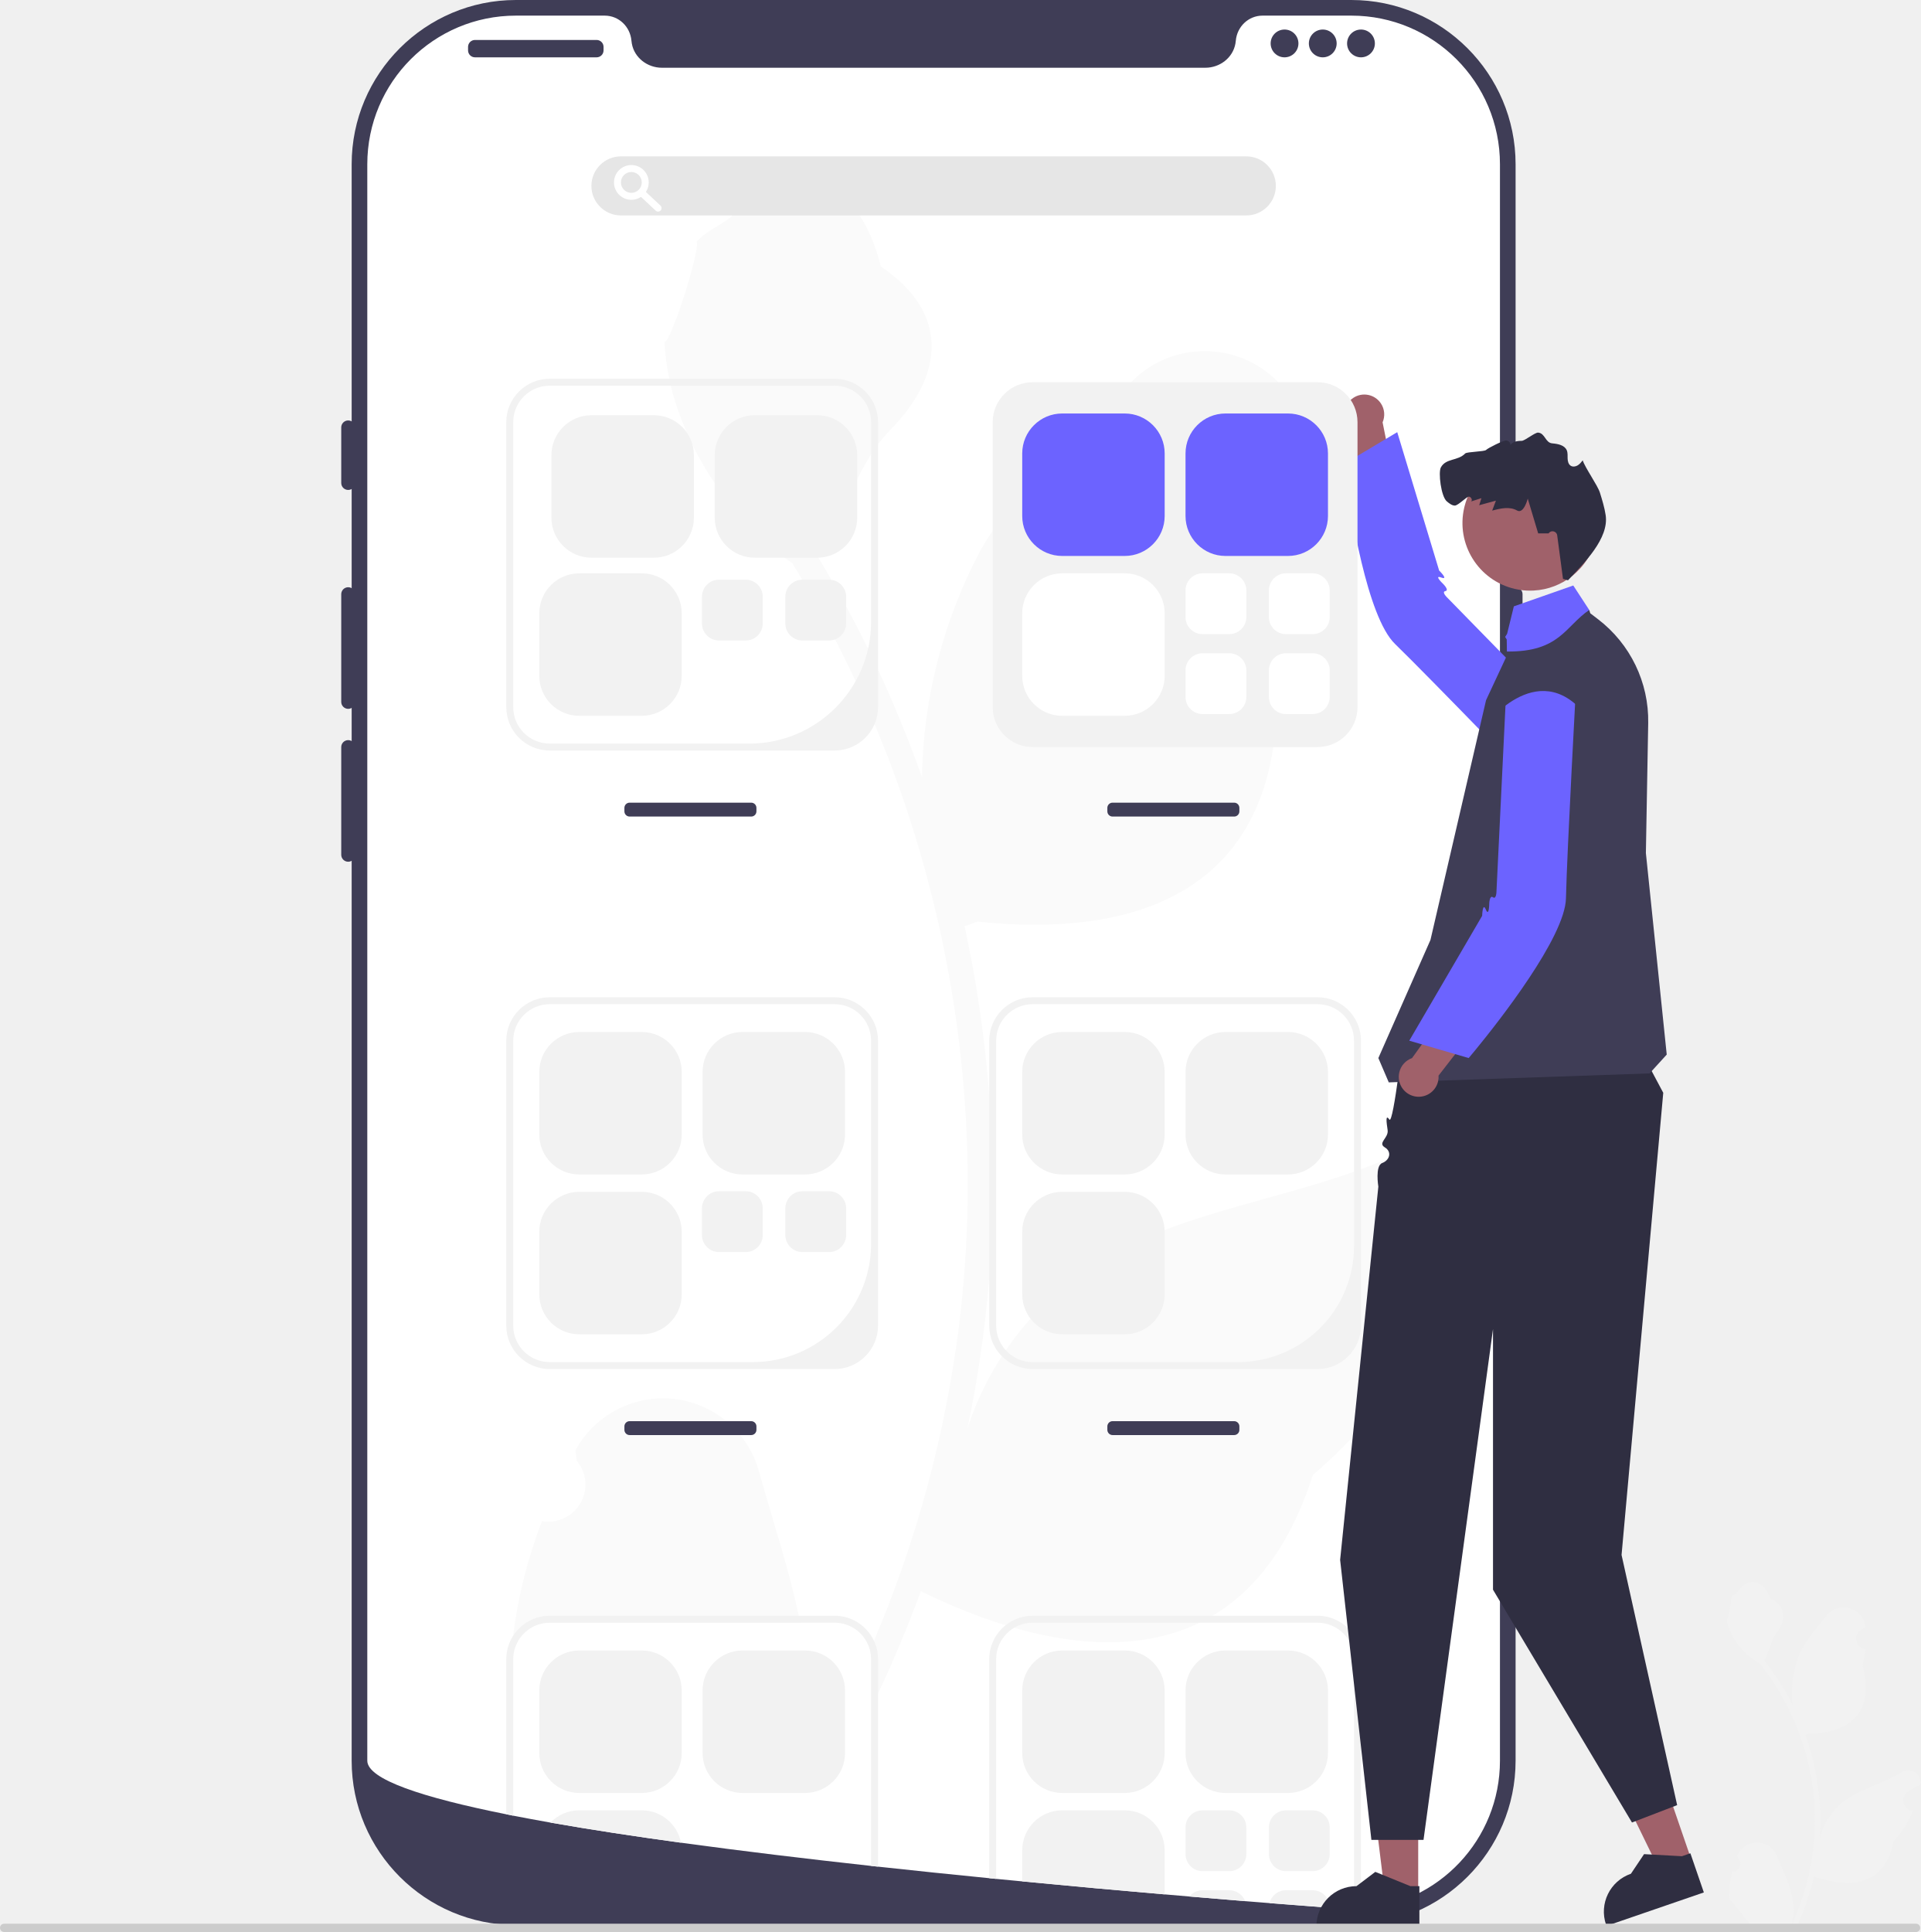
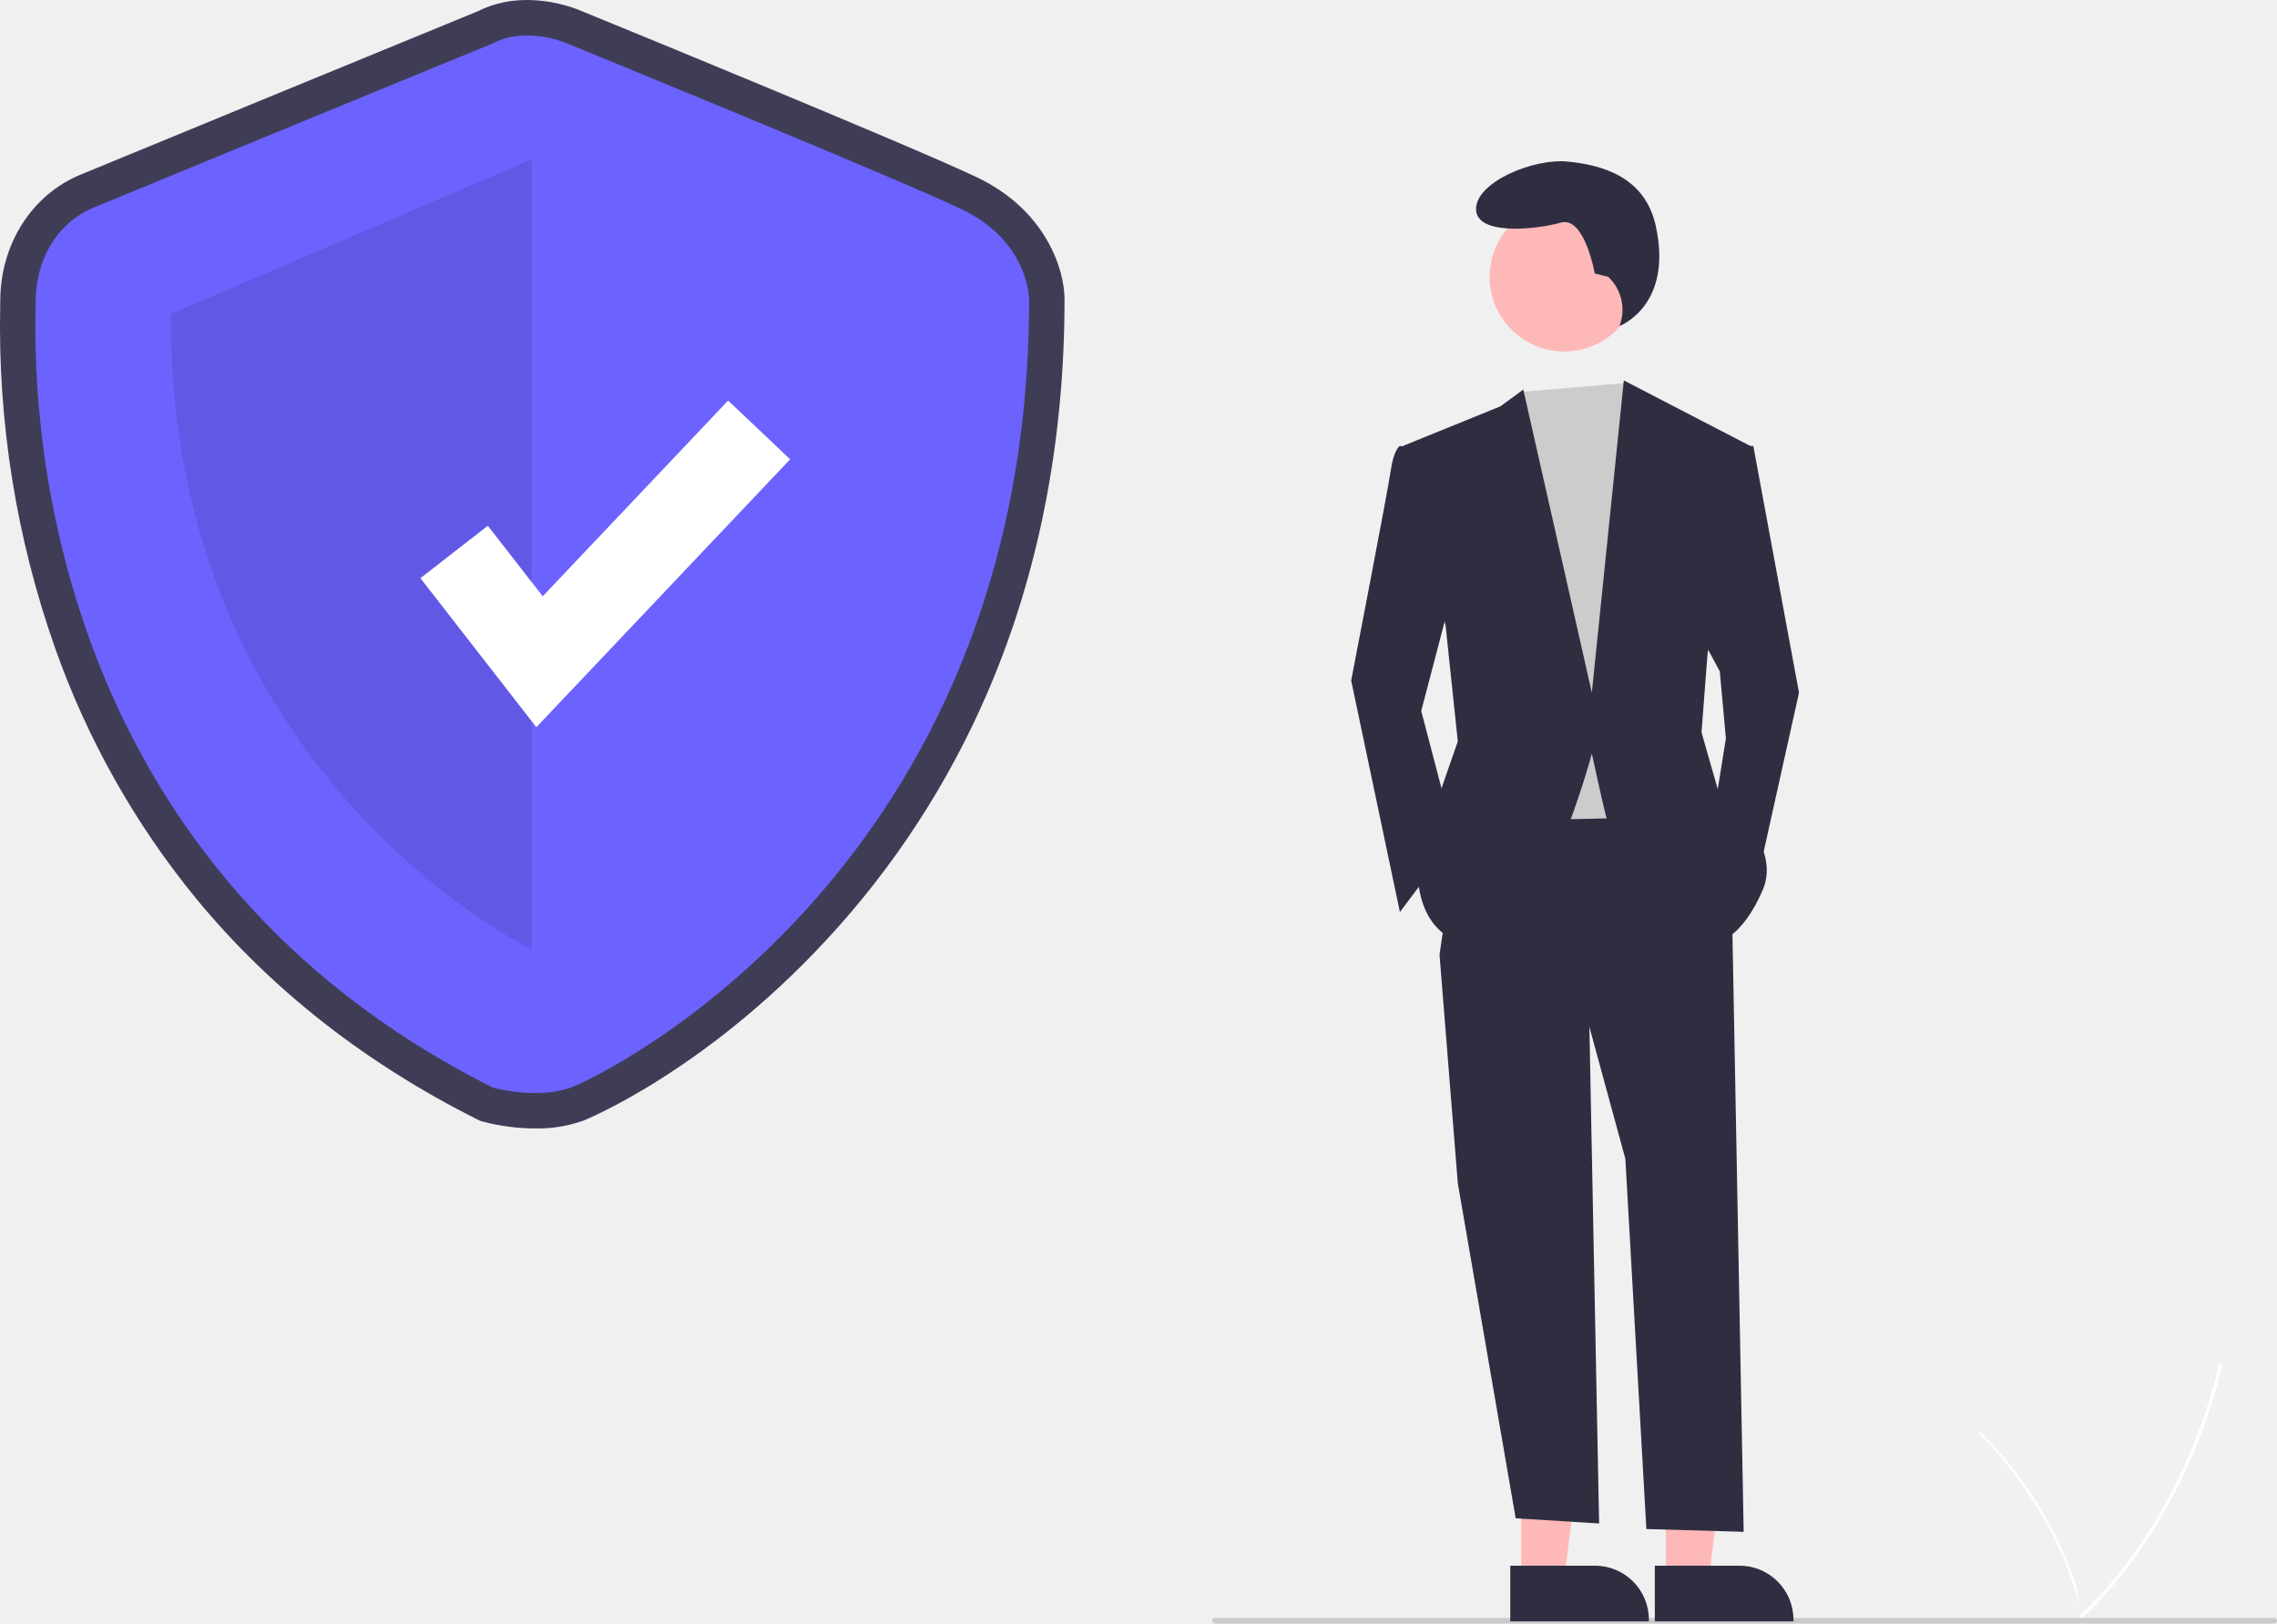
- <svg xmlns="http://www.w3.org/2000/svg" width="552.81" height="556.013" viewBox="0 0 552.81 556.013">
-   <path d="M388.939,554H148.491c-26.068,0-47.276-21.208-47.276-47.276V47.276C101.215,21.208,122.423,0,148.491,0h240.449c26.067,0,47.275,21.208,47.275,47.276V506.724c0,26.068-21.208,47.276-47.275,47.276Z" fill="#3f3d56" />
-   <path d="M436.215,169c-1.103,0-2,.897-2,2v64c0,1.103,.897,2,2,2s2-.897,2-2v-64c0-1.103-.897-2-2-2Z" fill="#3f3d56" />
-   <path d="M431.715,47.276V506.716c0,22.69-17.66,41.25-39.99,42.69h-.01c-.33,.02-.66,.04-1,.05-.59,.03-1.18,.04-1.78,.04,0,0-2.2-.16-6.22-.46-4.06-.3-9.97-.75-17.34-1.34-2.21-.17-4.54-.36-7-.56-4.9-.4-10.28-.84-16.05-1.34-2.3-.19-4.68-.4-7.11-.61-12.42-1.07-26.33-2.32-41-3.74-2.48-.23-4.98-.47-7.5-.72-.66-.07-1.33-.13-2-.2-10.46-1.03-21.21-2.14-32-3.32-.67-.07-1.34-.14-2-.21-18.59-2.05-37.25-4.28-54.71-6.68-13.43-1.84-26.15-3.78-37.57-5.79-3.72-.66-7.3-1.32-10.72-1.99-.67-.13-1.34-.26-2-.4-24.17-4.84-40-10.06-40-15.42V47.276c0-23.63,19.15-42.78,42.78-42.78h25.54c4.08,0,7.36,3.18,7.71,7.25,.03,.27,.06,.54,.11,.81,.74,4.09,4.49,6.94,8.65,6.94h156.42c4.16,0,7.91-2.85,8.65-6.94,.05-.27,.08-.54,.11-.81,.35-4.07,3.63-7.25,7.71-7.25h25.54c23.63,0,42.78,19.15,42.78,42.78Z" fill="#fff" />
-   <path d="M229.895,465c.15,.67,.28,1.33,.41,2h-72.09c-4.66,0-8.62,3.05-9.99,7.26-.27-.44-.55-.88-.82-1.32v-.01c.08-.7,.16-1.4,.25-2.1,1.43-11.31,4.23-22.42,8.34-33.06,5.81,1,11.34-2.9,12.35-8.71,.53-3.1-.33-6.29-2.36-8.7l-.36-2.97,.37-.66c7.95-13.71,25.51-18.37,39.21-10.42,6.51,3.77,11.28,9.96,13.27,17.22,3.78,13.71,8.48,27.55,11.42,41.47Z" fill="#fafafa" />
-   <path d="M423.995,352.05l-.18,.65c-3.91,1.05-7.75,2.34-11.49,3.86-2.14,.88-4.25,1.83-6.33,2.86-7.16,3.58-10.06,12.28-6.47,19.44,1.81,3.63,5.07,6.33,8.98,7.45l.28,.08,.6,.17c-8.26,14.35-18.92,27.18-31.52,37.92-18.15,57.01-65.28,56.71-112.81,33.47l-.03-.01c-3.66,10-7.77,19.81-12.31,29.43-.66,1.39-1.32,2.77-2,4.15v-14.02c0-.9-.11-1.78-.33-2.61,.4-.89,.78-1.78,1.16-2.68,12.21-28.72,20.45-59.07,24.41-90.2,1.53-12.15,2.38-24.37,2.55-36.61,.13-10.03-.19-20.05-.94-30.05-4.16-54.28-21.13-106.8-49.53-153.25-15.19-10.95-26.66-26.3-32.86-43.97-2.26-6.35-3.58-13-3.93-19.74,1.81,.48,10.44-26.91,9.26-28.8,3.06-3.57,7.89-4.93,11.17-8.37,16.3-17.14,35.08-11.42,41.87,15.5,20.04,13.49,18,31.43,2.7,47.01-9.73,9.91-12.75,24.59-21.55,35.4,.63,1.06,1.3,2.1,1.93,3.16,11.56,19.46,21.18,40,28.73,61.34,.38-22.79,6.16-45.17,16.87-65.29,10.64-18.67,28.03-33.33,43.65-48.67,11.56-11.52,30.28-11.49,41.8,.07,5.53,5.55,8.63,13.07,8.63,20.9l-.02,.76c-2.14,.88-4.25,1.83-6.33,2.86-7.16,3.58-10.05,12.29-6.47,19.44,1.81,3.63,5.07,6.34,8.98,7.45l.28,.08c-1.62,7.13-3.77,14.12-6.45,20.92,8.88,69.03-31.51,88.69-84.94,83.08-1.26,.46-2.48,.92-3.73,1.34,6.52,29.95,9.11,60.63,7.71,91.24-.88,18.06-3.22,36.02-6.99,53.7l.17-.62c6.36-19.39,19.21-35.99,36.39-47,25.49-16.07,59-18.95,85.84-31.07,8.29-3.96,18.21-.45,22.17,7.84,1.7,3.55,2.08,7.58,1.08,11.39Z" fill="#fafafa" />
-   <path d="M100.215,121c-1.103,0-2,.897-2,2v16c0,1.103,.897,2,2,2s2-.897,2-2v-16c0-1.103-.897-2-2-2Z" fill="#3f3d56" />
-   <path d="M100.215,169c-1.103,0-2,.897-2,2v31c0,1.103,.897,2,2,2s2-.897,2-2v-31c0-1.103-.897-2-2-2Z" fill="#3f3d56" />
-   <path d="M100.215,213c-1.103,0-2,.897-2,2v31c0,1.103,.897,2,2,2s2-.897,2-2v-31c0-1.103-.897-2-2-2Z" fill="#3f3d56" />
-   <rect x="134.715" y="11.5" width="39" height="5" rx="2" ry="2" fill="#3f3d56" />
-   <circle cx="369.715" cy="12.5" r="4" fill="#3f3d56" />
-   <circle cx="380.715" cy="12.5" r="4" fill="#3f3d56" />
-   <circle cx="391.715" cy="12.5" r="4" fill="#3f3d56" />
-   <path d="M358.715,62H178.715c-4.687,0-8.5-3.813-8.5-8.5s3.813-8.5,8.5-8.5h180c4.687,0,8.5,3.813,8.5,8.5s-3.813,8.5-8.5,8.5Z" fill="#e6e6e6" />
-   <path d="M181.715,57.5c-2.757,0-5-2.243-5-5s2.243-5,5-5,5,2.243,5,5-2.243,5-5,5Zm0-8c-1.654,0-3,1.346-3,3s1.346,3,3,3,3-1.346,3-3-1.346-3-3-3Z" fill="#fff" />
-   <path d="M189.408,60.898c-.245,0-.491-.089-.684-.271l-4.693-4.398c-.403-.377-.424-1.01-.046-1.413,.377-.404,1.01-.424,1.413-.046l4.693,4.398c.403,.377,.424,1.01,.046,1.413-.197,.21-.463,.316-.729,.316Z" fill="#fff" />
-   <path d="M181.215,231c-.827,0-1.5,.673-1.5,1.5v1c0,.827,.673,1.5,1.5,1.5h35c.827,0,1.5-.673,1.5-1.5v-1c0-.827-.673-1.5-1.5-1.5h-35Z" fill="#3f3d56" />
-   <path d="M240.215,216h-82c-6.893,0-12.5-5.607-12.5-12.5V121.5c0-6.893,5.607-12.5,12.5-12.5h82c6.893,0,12.5,5.607,12.5,12.5v82c0,6.893-5.607,12.5-12.5,12.5Zm-82-105c-5.799,0-10.5,4.701-10.5,10.5v82c0,5.799,4.701,10.5,10.5,10.5h57.439c19.364,0,35.061-15.697,35.061-35.061v-57.439c0-5.799-4.701-10.5-10.5-10.5h-82Z" fill="#f2f2f2" />
-   <g>
-     <path d="M170.215,119.5c-6.341,0-11.5,5.159-11.5,11.5v18c0,6.341,5.159,11.5,11.5,11.5h18c6.341,0,11.5-5.159,11.5-11.5v-18c0-6.341-5.159-11.5-11.5-11.5h-18Z" fill="#f2f2f2" />
-     <path d="M217.215,119.5c-6.341,0-11.5,5.159-11.5,11.5v18c0,6.341,5.159,11.5,11.5,11.5h18c6.341,0,11.5-5.159,11.5-11.5v-18c0-6.341-5.159-11.5-11.5-11.5h-18Z" fill="#f2f2f2" />
-     <path d="M166.715,165c-6.341,0-11.5,5.159-11.5,11.5v18c0,6.341,5.159,11.5,11.5,11.5h18c6.341,0,11.5-5.159,11.5-11.5v-18c0-6.341-5.159-11.5-11.5-11.5h-18Z" fill="#f2f2f2" />
-   </g>
-   <path d="M320.215,231c-.827,0-1.5,.673-1.5,1.5v1c0,.827,.673,1.5,1.5,1.5h35c.827,0,1.5-.673,1.5-1.5v-1c0-.827-.673-1.5-1.5-1.5h-35Z" fill="#3f3d56" />
-   <path d="M181.215,409c-.827,0-1.5,.673-1.5,1.5v1c0,.827,.673,1.5,1.5,1.5h35c.827,0,1.5-.673,1.5-1.5v-1c0-.827-.673-1.5-1.5-1.5h-35Z" fill="#3f3d56" />
-   <path d="M240.215,394h-82c-6.893,0-12.5-5.607-12.5-12.5v-82c0-6.893,5.607-12.5,12.5-12.5h82c6.893,0,12.5,5.607,12.5,12.5v82c0,6.893-5.607,12.5-12.5,12.5Zm-82-105c-5.799,0-10.5,4.701-10.5,10.5v82c0,5.799,4.701,10.5,10.5,10.5h58.439c18.811,0,34.061-15.25,34.061-34.061v-58.439c0-5.799-4.701-10.5-10.5-10.5h-82Z" fill="#f2f2f2" />
-   <path d="M166.715,297c-6.341,0-11.5,5.159-11.5,11.5v18c0,6.341,5.159,11.5,11.5,11.5h18c6.341,0,11.5-5.159,11.5-11.5v-18c0-6.341-5.159-11.5-11.5-11.5h-18Z" fill="#f2f2f2" />
-   <path d="M213.715,297c-6.341,0-11.5,5.159-11.5,11.5v18c0,6.341,5.159,11.5,11.5,11.5h18c6.341,0,11.5-5.159,11.5-11.5v-18c0-6.341-5.159-11.5-11.5-11.5h-18Z" fill="#f2f2f2" />
-   <path d="M166.715,343c-6.341,0-11.5,5.159-11.5,11.5v18c0,6.341,5.159,11.5,11.5,11.5h18c6.341,0,11.5-5.159,11.5-11.5v-18c0-6.341-5.159-11.5-11.5-11.5h-18Z" fill="#f2f2f2" />
-   <path d="M320.215,409c-.827,0-1.5,.673-1.5,1.5v1c0,.827,.673,1.5,1.5,1.5h35c.827,0,1.5-.673,1.5-1.5v-1c0-.827-.673-1.5-1.5-1.5h-35Z" fill="#3f3d56" />
-   <path d="M379.215,394h-82c-6.893,0-12.5-5.607-12.5-12.5v-82c0-6.893,5.607-12.5,12.5-12.5h82c6.893,0,12.5,5.607,12.5,12.5v82c0,6.893-5.607,12.5-12.5,12.5Zm-82-105c-5.799,0-10.5,4.701-10.5,10.5v82c0,5.799,4.701,10.5,10.5,10.5h59.096c18.448,0,33.404-14.955,33.404-33.404v-59.096c0-5.799-4.701-10.5-10.5-10.5h-82Z" fill="#f2f2f2" />
-   <path d="M305.715,297c-6.341,0-11.5,5.159-11.5,11.5v18c0,6.341,5.159,11.5,11.5,11.5h18c6.341,0,11.5-5.159,11.5-11.5v-18c0-6.341-5.159-11.5-11.5-11.5h-18Z" fill="#f2f2f2" />
-   <path d="M352.715,297c-6.341,0-11.5,5.159-11.5,11.5v18c0,6.341,5.159,11.5,11.5,11.5h18c6.341,0,11.5-5.159,11.5-11.5v-18c0-6.341-5.159-11.5-11.5-11.5h-18Z" fill="#f2f2f2" />
-   <path d="M305.715,343c-6.341,0-11.5,5.159-11.5,11.5v18c0,6.341,5.159,11.5,11.5,11.5h18c6.341,0,11.5-5.159,11.5-11.5v-18c0-6.341-5.159-11.5-11.5-11.5h-18Z" fill="#f2f2f2" />
-   <path d="M252.715,477.496v59.71c-.67-.07-1.34-.14-2-.21v-59.5c0-.9-.11-1.78-.33-2.61-1.16-4.53-5.28-7.89-10.17-7.89h-82c-4.66,0-8.62,3.05-9.99,7.26-.33,1.02-.51,2.11-.51,3.24v45.04c-.67-.13-1.34-.26-2-.4v-44.64c0-2.45,.71-4.74,1.94-6.67,2.22-3.5,6.12-5.83,10.56-5.83h82c5,0,9.32,2.95,11.33,7.21,.75,1.6,1.17,3.4,1.17,5.29Z" fill="#f2f2f2" />
-   <path d="M184.715,475h-18c-6.34,0-11.5,5.16-11.5,11.5v18c0,6.34,5.16,11.5,11.5,11.5h18c6.34,0,11.5-5.16,11.5-11.5v-18c0-6.34-5.16-11.5-11.5-11.5Z" fill="#f2f2f2" />
-   <path d="M231.715,475h-18c-6.34,0-11.5,5.16-11.5,11.5v18c0,6.34,5.16,11.5,11.5,11.5h18c6.34,0,11.5-5.16,11.5-11.5v-18c0-6.34-5.16-11.5-11.5-11.5Z" fill="#f2f2f2" />
-   <path d="M184.715,520.996h-18c-3.25,0-6.19,1.36-8.28,3.53,11.42,2.01,24.14,3.95,37.57,5.79-1.02-5.3-5.69-9.32-11.29-9.32Z" fill="#f2f2f2" />
-   <path d="M391.715,477.496v71.96h-2v-71.96c0-5.79-4.71-10.5-10.5-10.5h-82c-5.79,0-10.5,4.71-10.5,10.5v63.23c-.66-.07-1.33-.13-2-.2v-63.03c0-6.89,5.61-12.5,12.5-12.5h82c6.89,0,12.5,5.61,12.5,12.5Z" fill="#f2f2f2" />
-   <path d="M323.715,475h-18c-6.34,0-11.5,5.16-11.5,11.5v18c0,6.34,5.16,11.5,11.5,11.5h18c6.34,0,11.5-5.16,11.5-11.5v-18c0-6.34-5.16-11.5-11.5-11.5Z" fill="#f2f2f2" />
-   <path d="M370.715,475h-18c-6.34,0-11.5,5.16-11.5,11.5v18c0,6.34,5.16,11.5,11.5,11.5h18c6.34,0,11.5-5.16,11.5-11.5v-18c0-6.34-5.16-11.5-11.5-11.5Z" fill="#f2f2f2" />
-   <path d="M323.715,520.996h-18c-6.34,0-11.5,5.16-11.5,11.5v8.95c14.67,1.42,28.58,2.67,41,3.74v-12.69c0-6.34-5.16-11.5-11.5-11.5Z" fill="#f2f2f2" />
-   <path d="M206.944,342.829c-2.707,0-4.909,2.202-4.909,4.909v7.683c0,2.707,2.202,4.909,4.909,4.909h7.683c2.707,0,4.909-2.202,4.909-4.909v-7.683c0-2.707-2.202-4.909-4.909-4.909h-7.683Z" fill="#f2f2f2" />
-   <path d="M230.944,342.829c-2.707,0-4.909,2.202-4.909,4.909v7.683c0,2.707,2.202,4.909,4.909,4.909h7.683c2.707,0,4.909-2.202,4.909-4.909v-7.683c0-2.707-2.202-4.909-4.909-4.909h-7.683Z" fill="#f2f2f2" />
-   <path d="M206.944,166.829c-2.707,0-4.909,2.202-4.909,4.909v7.683c0,2.707,2.202,4.909,4.909,4.909h7.683c2.707,0,4.909-2.202,4.909-4.909v-7.683c0-2.707-2.202-4.909-4.909-4.909h-7.683Z" fill="#f2f2f2" />
-   <path d="M230.944,166.829c-2.707,0-4.909,2.202-4.909,4.909v7.683c0,2.707,2.202,4.909,4.909,4.909h7.683c2.707,0,4.909-2.202,4.909-4.909v-7.683c0-2.707-2.202-4.909-4.909-4.909h-7.683Z" fill="#f2f2f2" />
-   <path d="M353.805,521h-7.68c-2.71,0-4.91,2.2-4.91,4.91v7.68c0,2.71,2.2,4.91,4.91,4.91h7.68c2.71,0,4.91-2.2,4.91-4.91v-7.68c0-2.71-2.2-4.91-4.91-4.91Z" fill="#f2f2f2" />
-   <path d="M377.805,521h-7.68c-2.71,0-4.91,2.2-4.91,4.91v7.68c0,2.71,2.2,4.91,4.91,4.91h7.68c2.71,0,4.91-2.2,4.91-4.91v-7.68c0-2.71-2.2-4.91-4.91-4.91Z" fill="#f2f2f2" />
-   <path d="M353.805,543.996h-7.68c-1.53,0-2.9,.7-3.8,1.8,5.77,.5,11.15,.94,16.05,1.34-.7-1.84-2.48-3.14-4.57-3.14Z" fill="#f2f2f2" />
-   <path d="M377.805,543.996h-7.68c-2.29,0-4.22,1.57-4.75,3.7,7.37,.59,13.28,1.04,17.34,1.34v-.13c0-2.71-2.2-4.91-4.91-4.91Z" fill="#f2f2f2" />
-   <g>
-     <g>
-       <path d="M397.936,121.544l3.367,16.788-9.322,3.261-2.928-17.876c-.429-.35-.814-.767-1.138-1.251-1.762-2.63-1.058-6.19,1.572-7.951,2.63-1.762,6.19-1.058,7.951,1.572,1.123,1.677,1.24,3.731,.498,5.457Z" fill="#a0616a" />
-       <path d="M446.683,231.467l13.645-14.698-43.743-44.744s-1.787-1.68-.58-1.913-.619-2.042-.619-2.042c0,0-2.849-2.706-.564-1.862s-.611-2.018-.611-2.018l-10.245-33.819-1.817-5.998-15.3,9.132s.136,1.161,.406,3.141c1.365,9.991,6.16,40.837,14.257,48.676,9.701,9.393,45.171,46.145,45.171,46.145Z" fill="#6c63ff" />
-     </g>
-     <g>
-       <polygon points="408.186 544.675 398.548 544.674 393.964 507.5 408.188 507.501 408.186 544.675" fill="#a0616a" />
-       <path d="M408.525,554.729l-29.637-.001v-.375c0-6.371,5.165-11.535,11.535-11.535h.001l5.414-4.107,10.1,4.108,2.587,0-0,11.91Z" fill="#2f2e41" />
-     </g>
-     <g>
-       <polygon points="486.809 535.228 477.695 538.362 461.269 504.701 474.72 500.075 486.809 535.228" fill="#a0616a" />
-       <path d="M490.4,544.625l-28.026,9.638-.122-.354c-2.072-6.024,1.132-12.588,7.156-14.66l.001-0,3.783-5.644,10.887,.599,2.446-.841,3.873,11.263Z" fill="#2f2e41" />
-     </g>
-     <path d="M468.825,295.916h-64.63s-3.146,27.981-4.313,26.283-.829,.768-.498,3.035-2.96,3.665-.815,4.966,1.375,3.713-.74,4.507-1.115,6.794-1.115,6.794l-11,107.417,9,80.583h15l20-147v75l40,67,13-5-16-72,12-133-9.89-18.584Z" fill="#2f2e41" />
-     <path d="M479.715,303.5l-4.94,5.42-75.06,2.58-3-7,15-34,16-69,7-15v-1.65c0-.23-.054-.458-.157-.664h0c-.43-.859,.058-1.894,.994-2.111l.163-2.576-2,1,13-6,10.7,1.05,.3,.95,2.23,1.71c9.29,7.1,14.65,18.19,14.44,29.88l-.67,37.41,6,58Z" fill="#3f3d56" />
-     <path d="M435.976,169.478c.446,.103,.892,.192,1.338,.261,1.386,.226,2.772,.295,4.124,.213,4.104-.213,7.974-1.729,11.103-4.227,3.308-2.635,5.778-6.361,6.814-10.795,2.436-10.465-4.076-20.937-14.541-23.373-10.314-2.409-20.628,3.877-23.264,14.075-.041,.158-.082,.309-.117,.467-2.436,10.472,4.069,20.937,14.541,23.38Z" fill="#a0616a" />
-     <g>
-       <path d="M406.406,304.513l10.013-13.889,8.732,4.613-11.109,14.308c.035,.552-.008,1.118-.142,1.685-.729,3.08-3.816,4.986-6.897,4.258-3.08-.729-4.986-3.816-4.258-6.897,.465-1.964,1.89-3.447,3.66-4.078Z" fill="#a0616a" />
-       <path d="M453.801,194h-20.055l-3.031,62.5s-.016,2.453-1.008,1.726-1.076,1.843-1.076,1.843c0,0-.045,3.929-.981,1.68s-1.063,1.821-1.063,1.821l-17.815,30.517-3.16,5.413,17.102,5s.758-.889,2.026-2.435c6.393-7.798,25.738-32.298,25.974-43.565,.283-13.5,3.087-64.5,3.087-64.5Z" fill="#6c63ff" />
-     </g>
-     <path d="M427.715,208.5s16-21,30-1l-3-26-15.301-2.818c-.897-.096-1.672,.624-1.642,1.526l-10.057,28.292Z" fill="#3f3d56" />
-     <path d="M433.715,187.5l-.05-3.46-.46-.74,.51-.8,.08-.18,1.92-7.82,17.1-6,4.6,7.05c-6.91,4.66-8.48,12.12-23.7,11.95Z" fill="#6c63ff" />
-     <path d="M449.858,166.588l-1.667-12.514c-.165-1.242-1.781-1.616-2.476-.574h-3l-3-10s-1.144,4.527-3.078,3.417c-2.129-1.222-4.795-.609-7.164,.036l1.081-2.872-4.815,1.317,.646-2.038-2.993,.959c.514-.383,.051-1.294-.583-1.393s-3.094,2.575-4.094,2.575c-.824,0-1.636-.661-2.272-1.185-1.688-1.39-2.53-8.366-1.728-9.815,1.488-2.687,4.863-1.794,7-4,.476-.492,5.516-.516,6-1,.597-.597,4.916-2.731,5.76-2.739s1.643,1.049,1.093,1.69c.392-1.272,2.028-1.6,3.359-1.574,.936,.018,3.854-2.459,4.787-2.377,2.009,.178,2.034,2.915,4.043,3.093,1.623,.143,3.549,.496,4.188,1.994,.312,.732,.219,1.563,.242,2.358s.231,1.683,.909,2.1c.59,.364,1.38,.247,1.975-.109s1.038-.913,1.467-1.457c.649,2.101,4.298,7.201,4.948,9.302,.657,2.125,1.316,4.26,1.651,6.458,1.021,6.703-6.196,13.826-10.842,18.765" fill="#2f2e41" />
-   </g>
-   <path d="M297.215,110c-6.341,0-11.5,5.159-11.5,11.5v82c0,6.341,5.159,11.5,11.5,11.5h82c6.341,0,11.5-5.159,11.5-11.5V121.5c0-6.341-5.159-11.5-11.5-11.5h-82Z" fill="#f2f2f2" />
-   <path d="M305.715,119c-6.341,0-11.5,5.159-11.5,11.5v18c0,6.341,5.159,11.5,11.5,11.5h18c6.341,0,11.5-5.159,11.5-11.5v-18c0-6.341-5.159-11.5-11.5-11.5h-18Z" fill="#6c63ff" />
-   <path d="M352.715,119c-6.341,0-11.5,5.159-11.5,11.5v18c0,6.341,5.159,11.5,11.5,11.5h18c6.341,0,11.5-5.159,11.5-11.5v-18c0-6.341-5.159-11.5-11.5-11.5h-18Z" fill="#6c63ff" />
-   <path d="M305.715,165c-6.341,0-11.5,5.159-11.5,11.5v18c0,6.341,5.159,11.5,11.5,11.5h18c6.341,0,11.5-5.159,11.5-11.5v-18c0-6.341-5.159-11.5-11.5-11.5h-18Z" fill="#fff" />
-   <g>
-     <path d="M346.123,165c-2.707,0-4.909,2.202-4.909,4.909v7.683c0,2.707,2.202,4.909,4.909,4.909h7.683c2.707,0,4.909-2.202,4.909-4.909v-7.683c0-2.707-2.202-4.909-4.909-4.909h-7.683Z" fill="#fff" />
-     <path d="M370.123,165c-2.707,0-4.909,2.202-4.909,4.909v7.683c0,2.707,2.202,4.909,4.909,4.909h7.683c2.707,0,4.909-2.202,4.909-4.909v-7.683c0-2.707-2.202-4.909-4.909-4.909h-7.683Z" fill="#fff" />
-     <path d="M346.123,188c-2.707,0-4.909,2.202-4.909,4.909v7.683c0,2.707,2.202,4.909,4.909,4.909h7.683c2.707,0,4.909-2.202,4.909-4.909v-7.683c0-2.707-2.202-4.909-4.909-4.909h-7.683Z" fill="#fff" />
-     <path d="M370.123,188c-2.707,0-4.909,2.202-4.909,4.909v7.683c0,2.707,2.202,4.909,4.909,4.909h7.683c2.707,0,4.909-2.202,4.909-4.909v-7.683c0-2.707-2.202-4.909-4.909-4.909h-7.683Z" fill="#fff" />
-   </g>
-   <g>
-     <path d="M498.551,538.68c2.066,.129,3.208-2.437,1.645-3.933l-.155-.618c.02-.05,.041-.099,.062-.148,2.089-4.982,9.17-4.947,11.241,.042,1.839,4.428,4.179,8.864,4.756,13.546,.258,2.067,.142,4.172-.316,6.2,4.308-9.411,6.575-19.687,6.575-30.021,0-2.597-.142-5.193-.433-7.783-.239-2.119-.568-4.224-.995-6.31-2.306-11.277-7.299-22.018-14.5-30.99-3.462-1.892-6.349-4.851-8.093-8.397-.626-1.279-1.117-2.655-1.35-4.056,.394,.052,1.486-5.949,1.188-6.317,.549-.833,1.532-1.247,2.131-2.06,2.982-4.043,7.091-3.337,9.236,2.157,4.582,2.313,4.627,6.148,1.815,9.837-1.789,2.347-2.035,5.522-3.604,8.035,.162,.207,.329,.407,.491,.614,2.961,3.798,5.522,7.88,7.681,12.169-.61-4.766,.291-10.508,1.826-14.21,1.748-4.217,5.025-7.769,7.91-11.415,3.466-4.379,10.573-2.468,11.184,3.083,.006,.054,.012,.107,.017,.161-.429,.242-.848,.499-1.259,.77-2.339,1.547-1.531,5.174,1.241,5.602l.063,.01c-.155,1.544-.42,3.074-.807,4.579,3.702,14.316-4.29,19.53-15.701,19.764-.252,.129-.497,.258-.749,.381,1.156,3.255,2.08,6.594,2.764,9.979,.614,2.99,1.04,6.013,1.279,9.049,.297,3.83,.271,7.68-.052,11.503l.019-.136c.82-4.211,3.107-8.145,6.427-10.87,4.946-4.063,11.933-5.559,17.268-8.824,2.568-1.572,5.859,.459,5.411,3.437l-.022,.143c-.794,.323-1.569,.698-2.319,1.117-.429,.242-.848,.499-1.259,.77-2.339,1.547-1.531,5.174,1.241,5.602l.063,.01c.045,.006,.084,.013,.129,.019-1.363,3.236-3.262,6.239-5.639,8.829-2.315,12.497-12.256,13.683-22.89,10.044h-.006c-1.163,5.064-2.861,10.011-5.044,14.726h-18.02c-.065-.2-.123-.407-.181-.607,1.666,.103,3.346,.006,4.986-.297-1.337-1.641-2.674-3.294-4.011-4.935-.032-.032-.058-.065-.084-.097-.678-.84-1.363-1.673-2.041-2.512l-0-.001c-.042-2.578,.267-5.147,.879-7.64l.001-0Z" fill="#f2f2f2" />
-     <path d="M0,554.823c0,.66,.53,1.19,1.19,1.19H551.48c.66,0,1.19-.53,1.19-1.19,0-.66-.53-1.19-1.19-1.19H1.19c-.66,0-1.19,.53-1.19,1.19Z" fill="#ccc" />
-   </g>
+ <svg xmlns="http://www.w3.org/2000/svg" data-name="Layer 1" width="819.07" height="584" viewBox="0 0 819.07 584">
+   <path d="M938.366,683.359c7.184,12.698,1.092,55.585,1.092,55.585s-39.891-16.886-47.073-29.578a26.413,26.413,0,0,1,45.981-26.007Z" transform="translate(-190.4648 -158)" fill="#f1f1f1" />
+   <path d="M940.037,738.889l-.847.179c-8.162-38.778-36.666-65.075-36.952-65.336l.583-.641C903.109,673.354,931.815,699.83,940.037,738.889Z" transform="translate(-190.4648 -158)" fill="#fff" />
+   <path d="M1003.638,697.818c-9.748,17.683-64.706,41.638-64.706,41.638s-9.061-59.263.682-76.941a36.556,36.556,0,1,1,64.025,35.302Z" transform="translate(-190.4648 -158)" fill="#f1f1f1" />
+   <path d="M939.416,740.098l-.826-.869c39.769-37.769,50.064-90.445,50.164-90.973l1.178.222C989.833,649.009,979.475,702.055,939.416,740.098Z" transform="translate(-190.4648 -158)" fill="#fff" />
+   <path d="M383.03,563.919a75.19,75.19,0,0,1-18.64-2.411l-1.2-.332-1.113-.558c-40.242-20.177-74.192-46.827-100.907-79.211a299.865,299.865,0,0,1-50.949-90.47,348.21,348.21,0,0,1-19.691-122.665c.017-.876.031-1.553.031-2.019,0-20.289,11.262-38.091,28.691-45.354,13.339-5.558,134.455-55.305,143.206-58.9,16.48-8.258,34.062-1.365,36.876-.16,6.311,2.58,118.275,48.375,142.471,59.896,24.936,11.874,31.589,33.206,31.589,43.938,0,48.588-8.415,93.998-25.011,134.967a312.517,312.517,0,0,1-56.162,90.511c-45.847,51.594-91.706,69.884-92.148,70.045A50.11,50.11,0,0,1,383.03,563.919Zm-10.785-26.714c3.976.891,13.129,2.228,19.096.052,7.579-2.764,45.962-22.668,81.83-63.032,49.557-55.769,74.702-125.875,74.739-208.372-.089-1.671-1.275-13.592-17.062-21.109C507.123,233.447,390.746,185.86,389.573,185.381l-.322-.136c-2.439-1.022-10.201-3.175-15.551-.371l-1.071.499c-1.297.533-129.863,53.338-143.575,59.051-9.592,3.997-13.009,13.897-13.009,21.83,0,.58-.015,1.423-.036,2.513C214.914,325.214,227.976,464.113,372.246,537.205Z" transform="translate(-190.4648 -158)" fill="#3f3d56" />
+   <path d="M367.789,173.586S238.054,226.87,224.154,232.662s-20.85,19.692-20.85,33.592S192.879,461.532,367.789,549.228c0,0,15.875,4.392,27.919,0s164.945-78.526,164.945-283.553c0,0,0-20.85-24.325-32.434s-141.934-59.655-141.934-59.655S379.951,167.215,367.789,173.586Z" transform="translate(-190.4648 -158)" fill="#6c63ff" />
+   <path d="M381.689,215.286V499.537S250.796,436.53,251.954,270.887Z" transform="translate(-190.4648 -158)" opacity="0.1" />
+   <polygon points="192.931 261.581 151.235 207.969 175.483 189.11 195.226 214.494 261.921 144.088 284.224 165.219 192.931 261.581" fill="#fff" />
+   <path d="M1008.535,742h-381a1,1,0,0,1,0-2h381a1,1,0,0,1,0,2Z" transform="translate(-190.4648 -158)" fill="#cacaca" />
+   <polygon points="547.206 568.237 562.671 568.236 570.029 508.583 547.203 508.584 547.206 568.237" fill="#ffb8b8" />
+   <path d="M733.725,721.188l30.458-.001h.001a19.411,19.411,0,0,1,19.41,19.41v.631l-49.868.002Z" transform="translate(-190.4648 -158)" fill="#2f2e41" />
+   <polygon points="599.206 568.237 614.671 568.236 622.029 508.583 599.203 508.584 599.206 568.237" fill="#ffb8b8" />
+   <path d="M785.725,721.188l30.458-.001h.001a19.411,19.411,0,0,1,19.41,19.41v.631l-49.868.002Z" transform="translate(-190.4648 -158)" fill="#2f2e41" />
+   <polygon points="571.514 358.75 575.224 548 545.213 546.139 524.393 425.597 517.817 343.408 571.514 358.75" fill="#2f2e41" />
+   <path d="M813.483,484.971,817.689,709l-35-1-7.56-133.17-13.15-48.217-53.696-25.204,8.767-60.271,78.9-1.096Z" transform="translate(-190.4648 -158)" fill="#2f2e41" />
+   <circle cx="562.676" cy="99.594" r="26.838" fill="#ffb8b8" />
+   <polygon points="584.936 137.738 589.047 143.966 600.006 174.649 591.239 294.095 539.734 295.192 533.16 158.211 546.933 140.995 584.936 137.738" fill="#ccc" />
+   <path d="M702.803,319.499l-8.767-1.096s-2.192,1.096-3.288,8.767-14.246,75.613-14.246,75.613l17.533,83.284,19.725-26.3-12.054-46.025,12.054-46.025Z" transform="translate(-190.4648 -158)" fill="#2f2e41" />
+   <polygon points="624.114 160.404 630.689 160.404 647.127 249.166 631.785 318.204 616.443 293 620.826 265.604 618.635 241.496 610.964 227.249 624.114 160.404" fill="#2f2e41" />
+   <path d="M768.999,257.594l-4.88-1.22s-3.66-20.739-12.199-18.299-30.498,4.88-30.498-4.88,20.739-18.299,32.938-17.079,27.779,5.267,31.718,23.178c6.314,28.713-13.026,35.965-13.026,35.965l.322-1.045a16.282,16.282,0,0,0-4.374-16.621Z" transform="translate(-190.4648 -158)" fill="#2f2e41" />
+   <path d="M695.132,318.403l35.067-14.246,8.219-6.027,24.656,109.036,11.506-112.324,45.477,23.561L804.716,392.92l-2.192,28.492,6.575,23.013s23.013,16.438,15.342,33.971-16.438,18.629-16.438,18.629-37.259-35.067-39.45-43.834-5.479-24.108-5.479-24.108-18.629,70.134-40.546,69.038-21.917-24.108-21.917-24.108l5.479-24.108,8.767-25.204-4.383-41.642Z" transform="translate(-190.4648 -158)" fill="#2f2e41" />
</svg>
